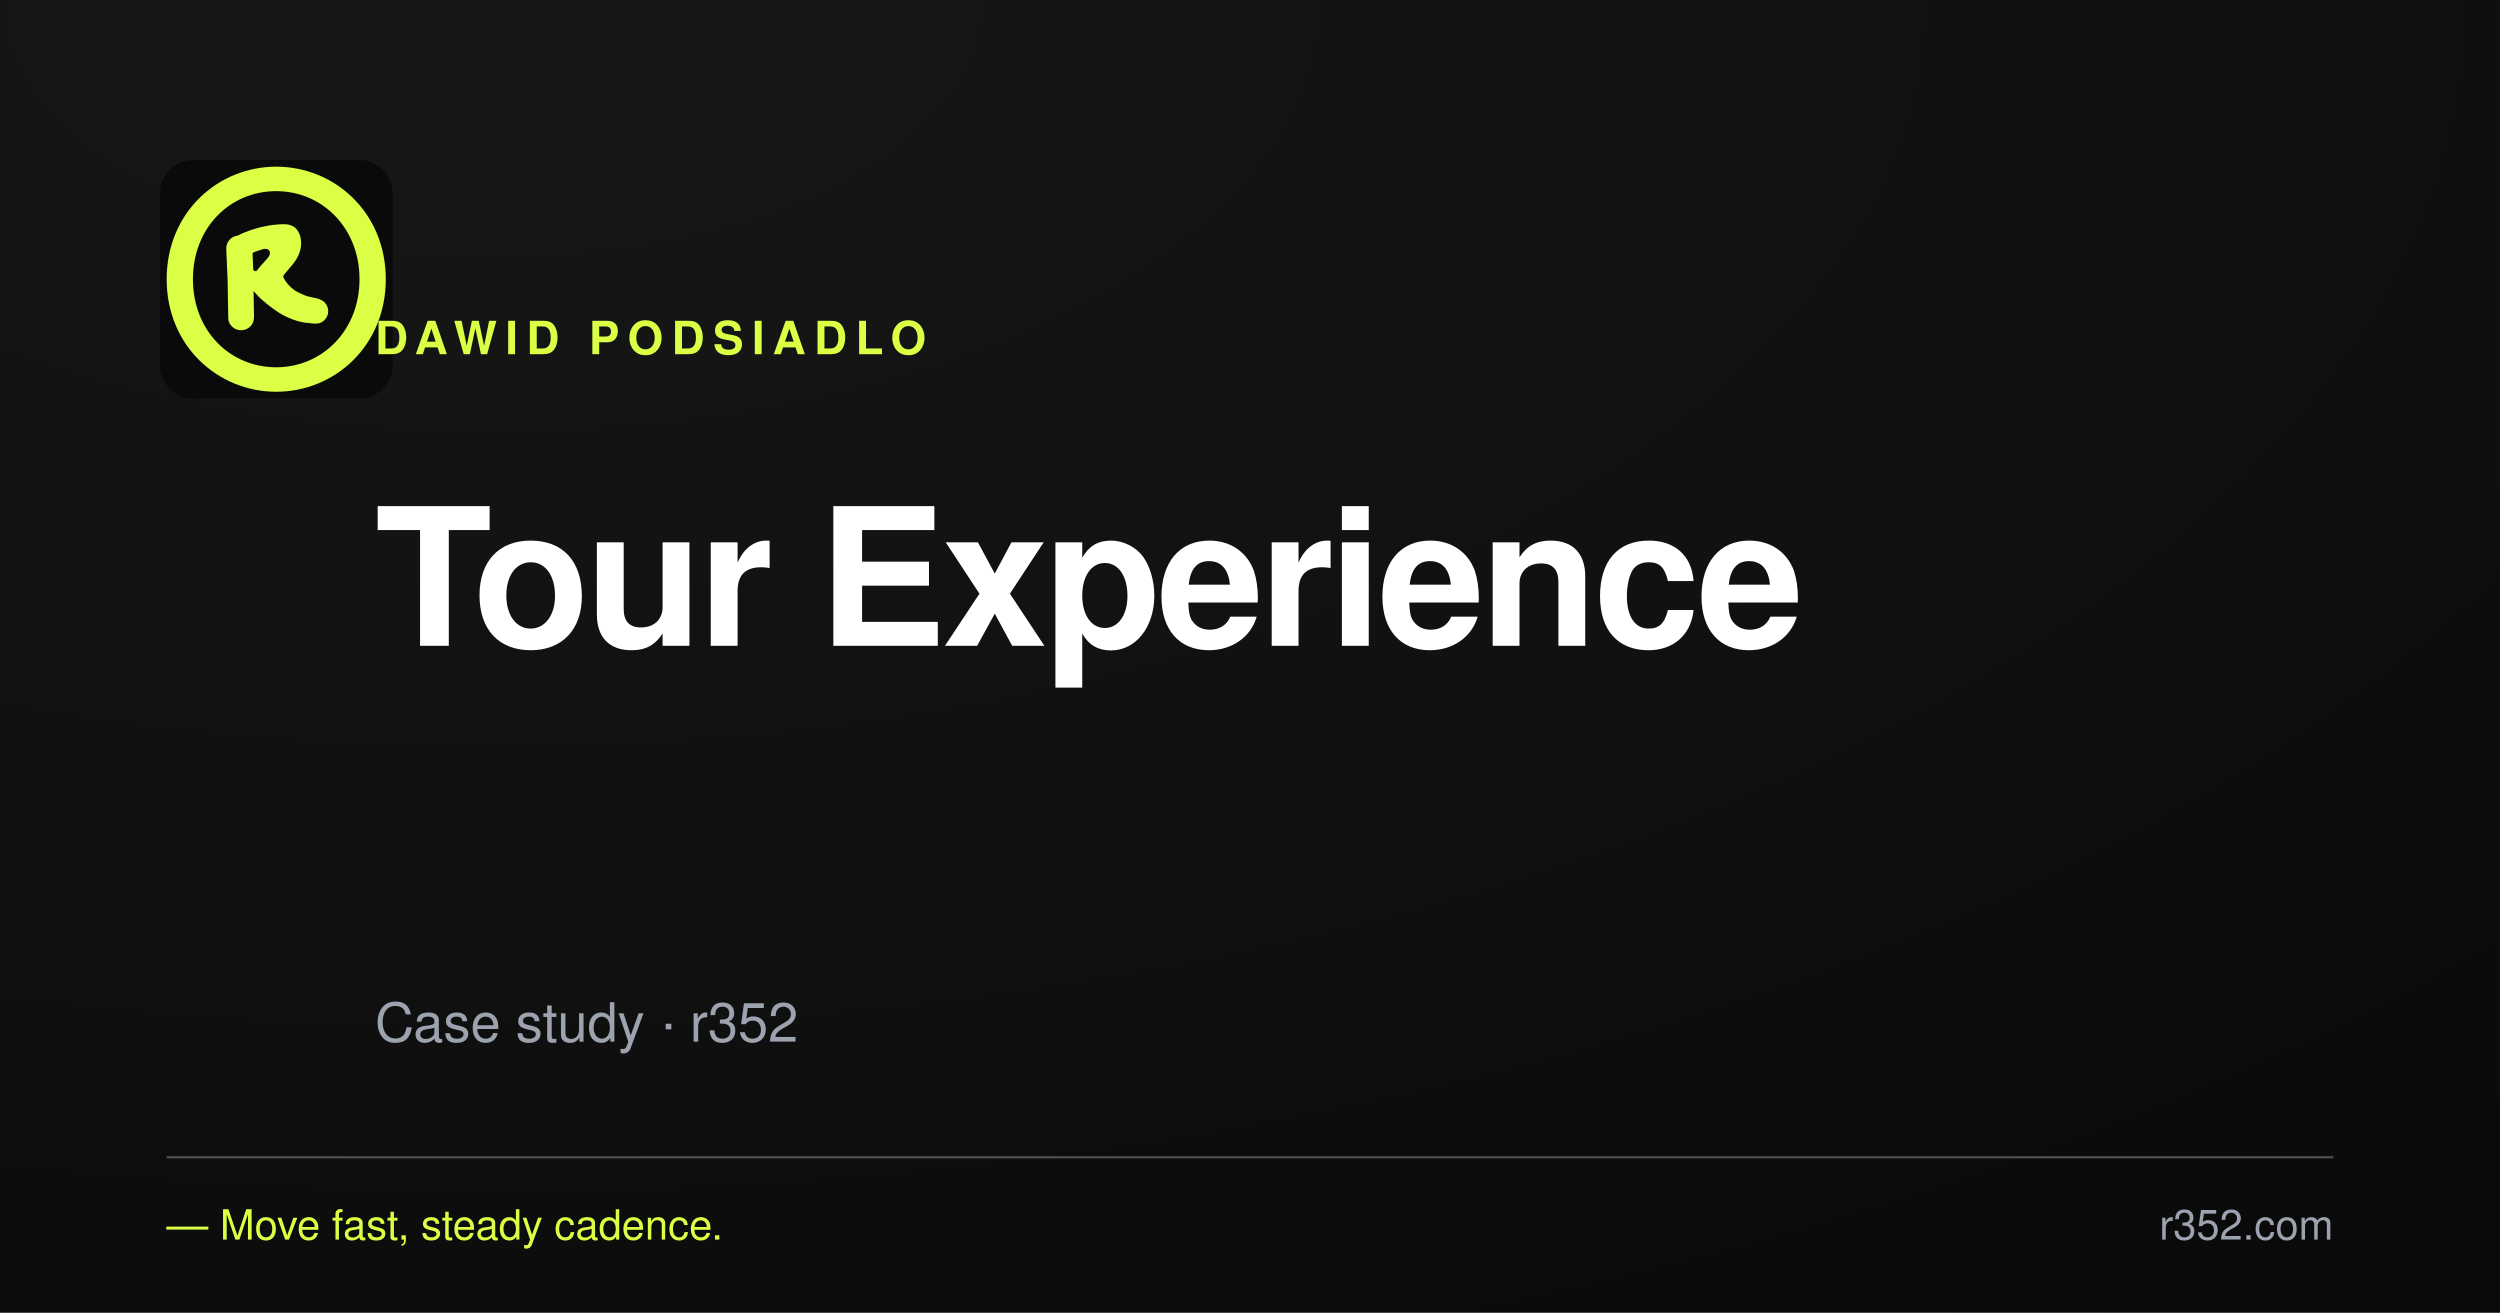
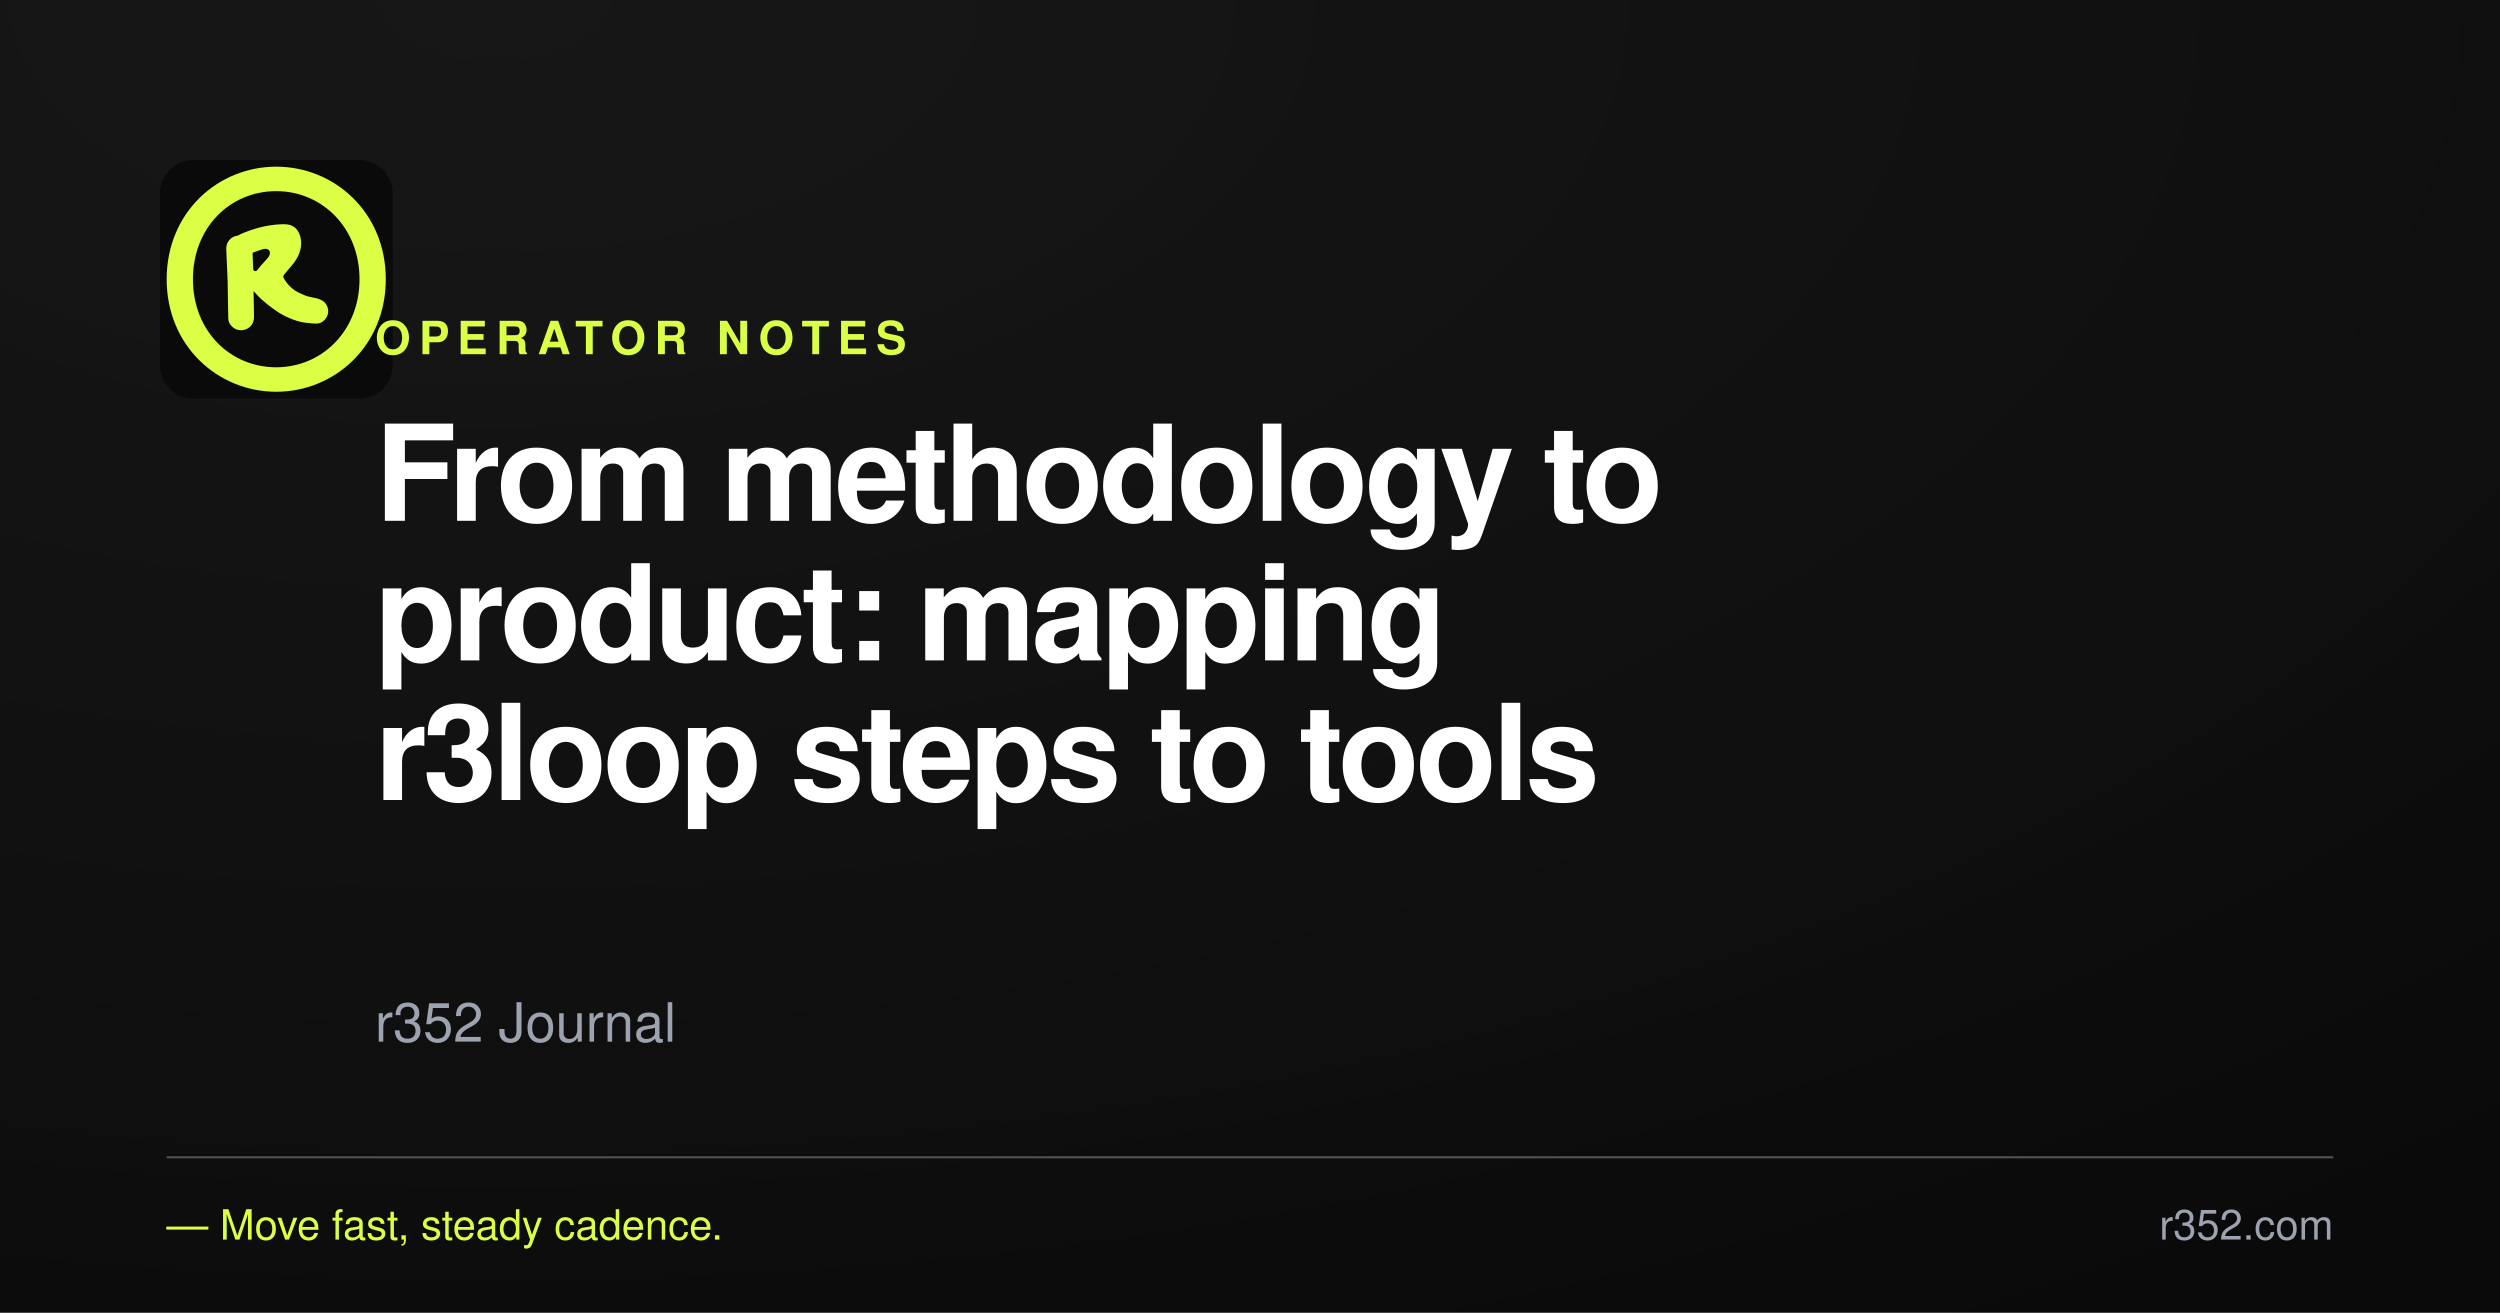
<svg xmlns="http://www.w3.org/2000/svg" width="1200" height="630" viewBox="0 0 1200 630">
  <rect width="1200" height="630" fill="#0A0A0A" />
  <defs>
    <radialGradient id="vg" cx="20%" cy="0%" r="120%">
      <stop offset="0%" stop-color="#1a1a1a" stop-opacity="0.8" />
      <stop offset="100%" stop-color="#0A0A0A" stop-opacity="1" />
    </radialGradient>
  </defs>
  <rect width="1200" height="630" fill="url(#vg)" />
  <g transform="translate(80, 80) scale(0.16)">
    <rect x="-20" y="-20" width="698" height="716" rx="100" fill="#0A0A0A" />
    <path d="M0 337.632C0 136.127 154.934 0 328.676 0C502.418 0 657.352 136.127 657.352 337.632C657.352 539.136 502.418 675.264 328.676 675.264C154.934 675.264 0 539.136 0 337.632ZM78.811 337.632C78.811 492.566 189.862 601.827 328.676 601.827C465.699 601.827 578.541 492.566 578.541 337.632C578.541 182.697 465.699 73.437 328.676 73.437C189.862 73.437 78.811 182.697 78.811 337.632Z" fill="#DAFF45" />
    <path d="M468.492 402.837C474.353 406.798 478.709 412.183 481.56 418.994C484.411 425.806 485.282 432.617 484.174 439.428C483.065 446.239 480.055 452.496 475.145 458.199C470.393 463.743 464.769 467.544 458.275 469.604C455.424 470.237 452.414 470.633 449.246 470.792C446.078 470.95 441.88 470.792 436.653 470.316C431.584 469.841 428.575 469.445 427.624 469.128C412.418 468.495 396.499 465.089 379.866 458.912C363.393 452.734 349.137 445.843 337.098 438.24C325.06 430.479 313.338 422.004 301.933 412.817C290.687 403.63 282.45 396.422 277.222 391.195C271.995 385.968 268.114 381.77 265.58 378.602L260.59 373.137L261.066 395.472C261.382 422.4 261.699 440.141 262.016 448.695C262.333 460.416 259.323 469.92 252.987 477.207C246.176 484.969 237.543 489.404 227.088 490.513C216 491.463 206.417 488.533 198.339 481.721C189.627 474.276 185.112 465.644 184.795 455.823C184.795 447.111 184.479 429.132 183.845 401.887C183.528 372.741 183.211 353.258 182.895 343.437C181.944 314.291 180.598 282.69 178.855 248.634C178.222 237.229 181.311 227.646 188.122 219.884C194.616 212.439 202.932 208.083 213.07 206.816H214.02L214.496 206.341C219.089 203.49 225.267 200.559 233.029 197.55C272.312 181.709 311.199 173.393 349.691 172.601C362.363 172.285 372.738 174.74 380.817 179.967C390.479 186.145 397.132 195.886 400.775 209.192C407.587 235.803 401.251 262.256 381.767 288.551C377.807 293.778 371.63 301.223 363.234 310.886C358.324 316.746 354.601 321.102 352.067 323.954C349.849 327.122 349.374 330.211 350.641 333.22C355.552 342.566 361.809 351.04 369.412 358.644C377.015 366.088 384.539 371.791 391.984 375.751C399.429 379.553 406.636 382.879 413.606 385.73C420.576 388.423 426.199 390.086 430.476 390.72L436.891 392.145C443.702 393.413 448.85 394.521 452.335 395.472C458.829 397.531 464.215 399.986 468.492 402.837ZM309.299 262.652C310.883 255.524 308.586 250.535 302.408 247.684C298.765 246.1 293.934 246.1 287.915 247.684C283.321 248.951 274.688 251.881 262.016 256.475C258.848 257.425 257.422 259.484 257.739 262.652L259.64 307.084C259.64 309.935 261.066 311.836 263.917 312.786C266.926 313.737 269.382 313.103 271.282 310.886C279.994 299.798 286.172 292.511 289.815 289.026C295.359 282.849 299.399 278.334 301.933 275.483C306.21 270.573 308.665 266.296 309.299 262.652Z" fill="#DAFF45" />
  </g>
-   <text x="180" y="170" font-family="Helvetica, Arial, sans-serif" font-weight="600" font-size="22" fill="#DAFF45" letter-spacing="4">DAWID PODSIADLO</text>
-   <text x="180" y="310" font-family="Helvetica, Arial, sans-serif" font-weight="700" font-size="92" fill="#FFFFFF" letter-spacing="-2">Tour Experience</text>
-   <text x="180" y="500" font-family="Helvetica, Arial, sans-serif" font-weight="400" font-size="26" fill="#9CA3AF">Case study · r352</text>
+   <text x="180" y="170" font-family="Helvetica, Arial, sans-serif" font-weight="600" font-size="22" fill="#DAFF45" letter-spacing="4">OPERATOR NOTES</text>
+   <text x="180" y="250" font-family="Helvetica, Arial, sans-serif" font-weight="700" font-size="64" fill="#FFFFFF" letter-spacing="-2">From methodology to</text>
+   <text x="180" y="317" font-family="Helvetica, Arial, sans-serif" font-weight="700" font-size="64" fill="#FFFFFF" letter-spacing="-2">product: mapping</text>
+   <text x="180" y="384" font-family="Helvetica, Arial, sans-serif" font-weight="700" font-size="64" fill="#FFFFFF" letter-spacing="-2">r3loop steps to tools</text>
+   <text x="180" y="500" font-family="Helvetica, Arial, sans-serif" font-weight="400" font-size="26" fill="#9CA3AF">r352 Journal</text>
  <rect x="80" y="555" width="1040" height="1" fill="#525252" />
  <text x="80" y="595" font-family="Helvetica, Arial, sans-serif" font-weight="500" font-size="20" fill="#DAFF45">— Move fast, steady cadence.</text>
  <text x="1120" y="595" text-anchor="end" font-family="Helvetica, Arial, sans-serif" font-weight="400" font-size="20" fill="#9CA3AF">r352.com</text>
</svg>
